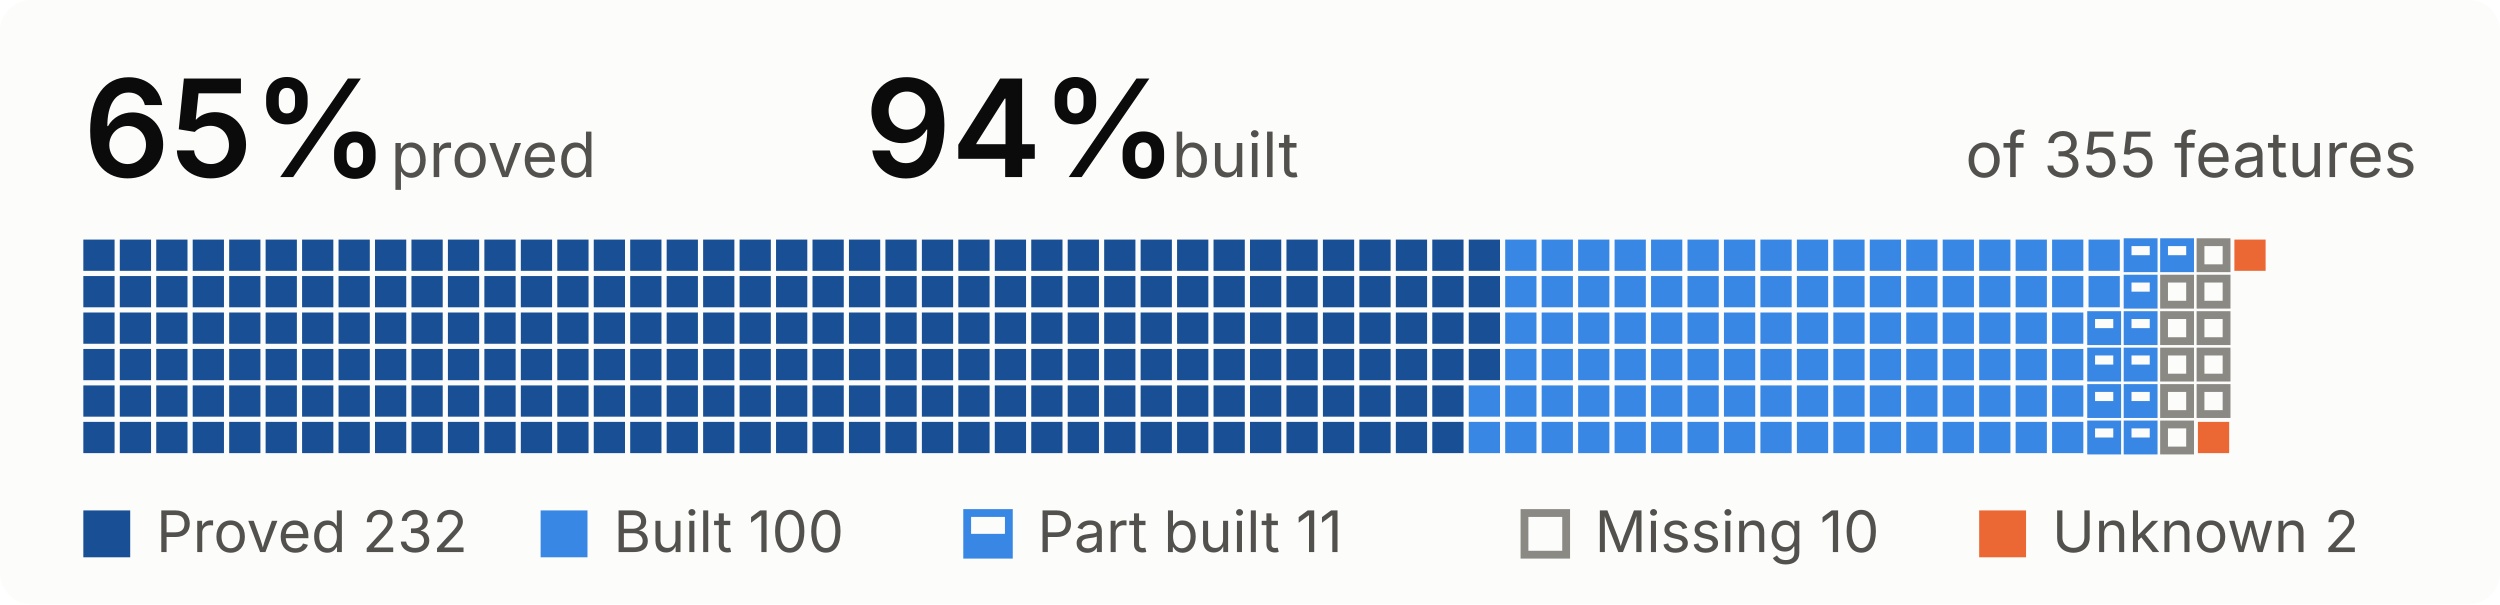
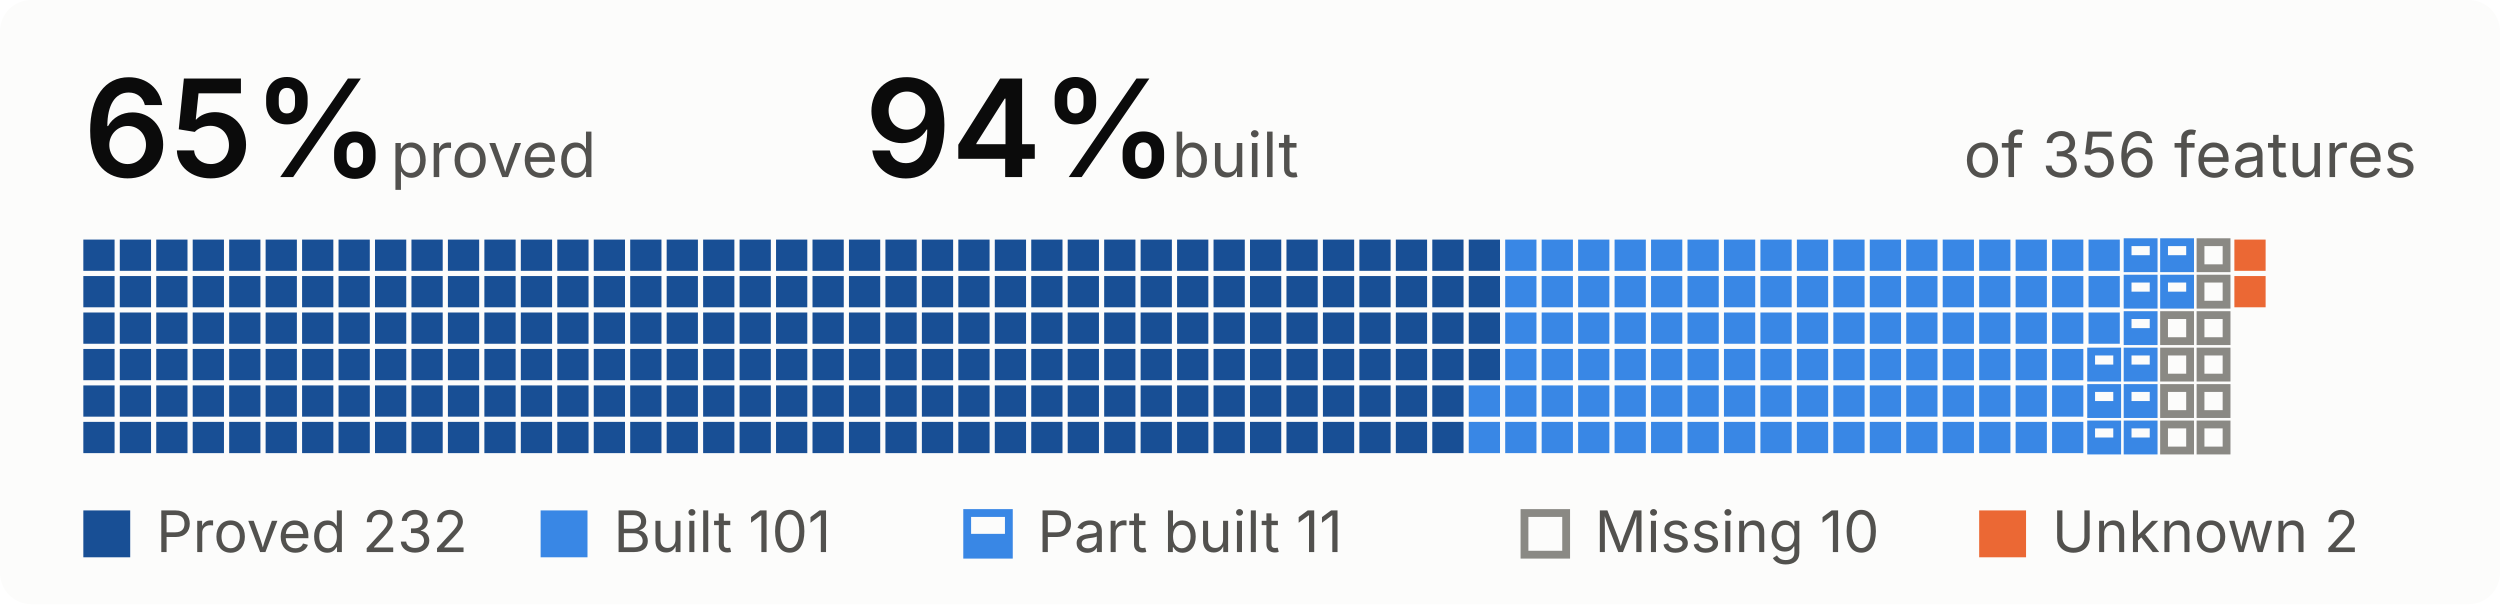
- <svg xmlns="http://www.w3.org/2000/svg" width="480" height="116" viewBox="0 0 480 116" role="img" aria-label="65 percent proved, 94 percent built, of 355 features">
+ <svg xmlns="http://www.w3.org/2000/svg" width="480" height="116" viewBox="0 0 480 116" role="img" aria-label="65 percent proved, 94 percent built, of 356 features">
  <style>
.bg{fill:#fcfcfb}.t{fill:#0b0b0b}.s{fill:#52514e}.rule{fill:#e1e0d9}
.proved{fill:#184f95}.built{fill:#3987e5}.unknown{fill:#eb6834}
.part-o{fill:none;stroke:#3987e5;stroke-width:1.5}.part-f{fill:#3987e5}
.missing{fill:none;stroke:#8a8984;stroke-width:1.5}
.pass{fill:#184f95}.fail{fill:#eb6834}.none{fill:none;stroke:#8a8984;stroke-width:1.5}
@media (prefers-color-scheme:dark){
.bg{fill:#1a1a19}.t{fill:#f0efec}.s{fill:#c3c2b7}.rule{fill:#383835}
.proved{fill:#86b6ef}.built{fill:#3987e5}.unknown{fill:#d95926}
.part-o{stroke:#3987e5}.part-f{fill:#3987e5}
.missing{stroke:#8d8c85}
.pass{fill:#86b6ef}.fail{fill:#d95926}.none{stroke:#8d8c85}
}
text{font-family:system-ui,-apple-system,"Segoe UI",sans-serif;font-size:12px}
.big{font-size:26px;font-weight:600}.b{font-weight:600}.xs{font-size:11px}
</style>
  <rect width="480" height="116" rx="6" class="bg" />
  <text x="16.0" y="34.0" class="t big">65%</text>
  <text x="75.0" y="34.0" class="s">proved</text>
  <text x="166.0" y="34.0" class="t big">94%</text>
  <text x="225.0" y="34.0" class="s">built</text>
-   <text x="464.0" y="34.0" class="s" text-anchor="end">of 355 features</text>
+   <text x="464.0" y="34.0" class="s" text-anchor="end">of 356 features</text>
  <rect x="16.0" y="46.0" width="6" height="6" class="proved" />
  <rect x="16.0" y="53.0" width="6" height="6" class="proved" />
  <rect x="16.0" y="60.0" width="6" height="6" class="proved" />
  <rect x="16.0" y="67.0" width="6" height="6" class="proved" />
  <rect x="16.0" y="74.0" width="6" height="6" class="proved" />
  <rect x="16.0" y="81.0" width="6" height="6" class="proved" />
  <rect x="23.0" y="46.0" width="6" height="6" class="proved" />
  <rect x="23.0" y="53.0" width="6" height="6" class="proved" />
  <rect x="23.0" y="60.0" width="6" height="6" class="proved" />
  <rect x="23.0" y="67.0" width="6" height="6" class="proved" />
  <rect x="23.0" y="74.0" width="6" height="6" class="proved" />
  <rect x="23.0" y="81.0" width="6" height="6" class="proved" />
  <rect x="30.0" y="46.0" width="6" height="6" class="proved" />
  <rect x="30.0" y="53.0" width="6" height="6" class="proved" />
  <rect x="30.0" y="60.0" width="6" height="6" class="proved" />
  <rect x="30.0" y="67.0" width="6" height="6" class="proved" />
  <rect x="30.0" y="74.0" width="6" height="6" class="proved" />
  <rect x="30.0" y="81.0" width="6" height="6" class="proved" />
  <rect x="37.0" y="46.0" width="6" height="6" class="proved" />
  <rect x="37.0" y="53.0" width="6" height="6" class="proved" />
  <rect x="37.0" y="60.0" width="6" height="6" class="proved" />
  <rect x="37.0" y="67.0" width="6" height="6" class="proved" />
  <rect x="37.0" y="74.0" width="6" height="6" class="proved" />
  <rect x="37.0" y="81.0" width="6" height="6" class="proved" />
  <rect x="44.0" y="46.0" width="6" height="6" class="proved" />
  <rect x="44.0" y="53.0" width="6" height="6" class="proved" />
  <rect x="44.0" y="60.0" width="6" height="6" class="proved" />
  <rect x="44.0" y="67.0" width="6" height="6" class="proved" />
  <rect x="44.0" y="74.0" width="6" height="6" class="proved" />
  <rect x="44.0" y="81.0" width="6" height="6" class="proved" />
  <rect x="51.0" y="46.0" width="6" height="6" class="proved" />
  <rect x="51.0" y="53.0" width="6" height="6" class="proved" />
  <rect x="51.0" y="60.0" width="6" height="6" class="proved" />
  <rect x="51.0" y="67.0" width="6" height="6" class="proved" />
  <rect x="51.0" y="74.0" width="6" height="6" class="proved" />
  <rect x="51.0" y="81.0" width="6" height="6" class="proved" />
  <rect x="58.0" y="46.0" width="6" height="6" class="proved" />
  <rect x="58.0" y="53.0" width="6" height="6" class="proved" />
  <rect x="58.0" y="60.0" width="6" height="6" class="proved" />
  <rect x="58.0" y="67.0" width="6" height="6" class="proved" />
  <rect x="58.0" y="74.0" width="6" height="6" class="proved" />
  <rect x="58.0" y="81.0" width="6" height="6" class="proved" />
  <rect x="65.0" y="46.0" width="6" height="6" class="proved" />
  <rect x="65.0" y="53.0" width="6" height="6" class="proved" />
  <rect x="65.0" y="60.0" width="6" height="6" class="proved" />
  <rect x="65.0" y="67.0" width="6" height="6" class="proved" />
  <rect x="65.0" y="74.0" width="6" height="6" class="proved" />
  <rect x="65.0" y="81.0" width="6" height="6" class="proved" />
  <rect x="72.0" y="46.0" width="6" height="6" class="proved" />
  <rect x="72.0" y="53.0" width="6" height="6" class="proved" />
  <rect x="72.0" y="60.0" width="6" height="6" class="proved" />
  <rect x="72.0" y="67.0" width="6" height="6" class="proved" />
  <rect x="72.0" y="74.0" width="6" height="6" class="proved" />
  <rect x="72.0" y="81.0" width="6" height="6" class="proved" />
  <rect x="79.0" y="46.0" width="6" height="6" class="proved" />
  <rect x="79.0" y="53.0" width="6" height="6" class="proved" />
  <rect x="79.0" y="60.0" width="6" height="6" class="proved" />
  <rect x="79.0" y="67.0" width="6" height="6" class="proved" />
  <rect x="79.0" y="74.0" width="6" height="6" class="proved" />
  <rect x="79.0" y="81.0" width="6" height="6" class="proved" />
  <rect x="86.0" y="46.0" width="6" height="6" class="proved" />
  <rect x="86.0" y="53.0" width="6" height="6" class="proved" />
  <rect x="86.0" y="60.0" width="6" height="6" class="proved" />
  <rect x="86.0" y="67.0" width="6" height="6" class="proved" />
  <rect x="86.0" y="74.0" width="6" height="6" class="proved" />
  <rect x="86.0" y="81.0" width="6" height="6" class="proved" />
  <rect x="93.0" y="46.0" width="6" height="6" class="proved" />
  <rect x="93.0" y="53.0" width="6" height="6" class="proved" />
  <rect x="93.0" y="60.0" width="6" height="6" class="proved" />
  <rect x="93.0" y="67.0" width="6" height="6" class="proved" />
  <rect x="93.0" y="74.0" width="6" height="6" class="proved" />
  <rect x="93.0" y="81.0" width="6" height="6" class="proved" />
  <rect x="100.0" y="46.0" width="6" height="6" class="proved" />
  <rect x="100.0" y="53.0" width="6" height="6" class="proved" />
  <rect x="100.0" y="60.0" width="6" height="6" class="proved" />
  <rect x="100.0" y="67.0" width="6" height="6" class="proved" />
  <rect x="100.0" y="74.0" width="6" height="6" class="proved" />
  <rect x="100.0" y="81.0" width="6" height="6" class="proved" />
  <rect x="107.0" y="46.0" width="6" height="6" class="proved" />
  <rect x="107.0" y="53.0" width="6" height="6" class="proved" />
  <rect x="107.0" y="60.0" width="6" height="6" class="proved" />
  <rect x="107.0" y="67.0" width="6" height="6" class="proved" />
  <rect x="107.0" y="74.0" width="6" height="6" class="proved" />
  <rect x="107.0" y="81.0" width="6" height="6" class="proved" />
  <rect x="114.0" y="46.0" width="6" height="6" class="proved" />
  <rect x="114.0" y="53.0" width="6" height="6" class="proved" />
  <rect x="114.0" y="60.0" width="6" height="6" class="proved" />
  <rect x="114.0" y="67.0" width="6" height="6" class="proved" />
  <rect x="114.0" y="74.0" width="6" height="6" class="proved" />
  <rect x="114.0" y="81.0" width="6" height="6" class="proved" />
  <rect x="121.0" y="46.0" width="6" height="6" class="proved" />
  <rect x="121.0" y="53.0" width="6" height="6" class="proved" />
  <rect x="121.0" y="60.0" width="6" height="6" class="proved" />
  <rect x="121.0" y="67.0" width="6" height="6" class="proved" />
  <rect x="121.0" y="74.0" width="6" height="6" class="proved" />
  <rect x="121.0" y="81.0" width="6" height="6" class="proved" />
  <rect x="128.0" y="46.0" width="6" height="6" class="proved" />
  <rect x="128.0" y="53.0" width="6" height="6" class="proved" />
  <rect x="128.0" y="60.0" width="6" height="6" class="proved" />
  <rect x="128.0" y="67.0" width="6" height="6" class="proved" />
  <rect x="128.0" y="74.0" width="6" height="6" class="proved" />
  <rect x="128.0" y="81.0" width="6" height="6" class="proved" />
  <rect x="135.0" y="46.0" width="6" height="6" class="proved" />
  <rect x="135.0" y="53.0" width="6" height="6" class="proved" />
  <rect x="135.0" y="60.0" width="6" height="6" class="proved" />
  <rect x="135.0" y="67.0" width="6" height="6" class="proved" />
  <rect x="135.0" y="74.0" width="6" height="6" class="proved" />
  <rect x="135.0" y="81.0" width="6" height="6" class="proved" />
  <rect x="142.0" y="46.0" width="6" height="6" class="proved" />
  <rect x="142.0" y="53.0" width="6" height="6" class="proved" />
  <rect x="142.0" y="60.0" width="6" height="6" class="proved" />
  <rect x="142.0" y="67.0" width="6" height="6" class="proved" />
  <rect x="142.0" y="74.0" width="6" height="6" class="proved" />
  <rect x="142.0" y="81.0" width="6" height="6" class="proved" />
  <rect x="149.0" y="46.0" width="6" height="6" class="proved" />
  <rect x="149.0" y="53.0" width="6" height="6" class="proved" />
  <rect x="149.0" y="60.0" width="6" height="6" class="proved" />
  <rect x="149.0" y="67.0" width="6" height="6" class="proved" />
  <rect x="149.0" y="74.0" width="6" height="6" class="proved" />
  <rect x="149.0" y="81.0" width="6" height="6" class="proved" />
  <rect x="156.0" y="46.0" width="6" height="6" class="proved" />
  <rect x="156.0" y="53.0" width="6" height="6" class="proved" />
  <rect x="156.0" y="60.0" width="6" height="6" class="proved" />
  <rect x="156.0" y="67.0" width="6" height="6" class="proved" />
  <rect x="156.0" y="74.0" width="6" height="6" class="proved" />
  <rect x="156.0" y="81.0" width="6" height="6" class="proved" />
  <rect x="163.0" y="46.0" width="6" height="6" class="proved" />
  <rect x="163.0" y="53.0" width="6" height="6" class="proved" />
  <rect x="163.0" y="60.0" width="6" height="6" class="proved" />
  <rect x="163.0" y="67.0" width="6" height="6" class="proved" />
  <rect x="163.0" y="74.0" width="6" height="6" class="proved" />
  <rect x="163.0" y="81.0" width="6" height="6" class="proved" />
  <rect x="170.0" y="46.0" width="6" height="6" class="proved" />
  <rect x="170.0" y="53.0" width="6" height="6" class="proved" />
  <rect x="170.0" y="60.0" width="6" height="6" class="proved" />
  <rect x="170.0" y="67.0" width="6" height="6" class="proved" />
  <rect x="170.0" y="74.0" width="6" height="6" class="proved" />
  <rect x="170.0" y="81.0" width="6" height="6" class="proved" />
  <rect x="177.0" y="46.0" width="6" height="6" class="proved" />
  <rect x="177.0" y="53.0" width="6" height="6" class="proved" />
  <rect x="177.0" y="60.0" width="6" height="6" class="proved" />
  <rect x="177.0" y="67.0" width="6" height="6" class="proved" />
  <rect x="177.0" y="74.0" width="6" height="6" class="proved" />
  <rect x="177.0" y="81.0" width="6" height="6" class="proved" />
  <rect x="184.0" y="46.0" width="6" height="6" class="proved" />
  <rect x="184.0" y="53.0" width="6" height="6" class="proved" />
  <rect x="184.0" y="60.0" width="6" height="6" class="proved" />
  <rect x="184.0" y="67.0" width="6" height="6" class="proved" />
  <rect x="184.0" y="74.0" width="6" height="6" class="proved" />
  <rect x="184.0" y="81.0" width="6" height="6" class="proved" />
  <rect x="191.0" y="46.0" width="6" height="6" class="proved" />
  <rect x="191.0" y="53.0" width="6" height="6" class="proved" />
  <rect x="191.0" y="60.0" width="6" height="6" class="proved" />
  <rect x="191.0" y="67.0" width="6" height="6" class="proved" />
  <rect x="191.0" y="74.0" width="6" height="6" class="proved" />
  <rect x="191.0" y="81.0" width="6" height="6" class="proved" />
  <rect x="198.0" y="46.0" width="6" height="6" class="proved" />
  <rect x="198.0" y="53.0" width="6" height="6" class="proved" />
  <rect x="198.0" y="60.0" width="6" height="6" class="proved" />
  <rect x="198.0" y="67.0" width="6" height="6" class="proved" />
  <rect x="198.0" y="74.0" width="6" height="6" class="proved" />
  <rect x="198.0" y="81.0" width="6" height="6" class="proved" />
  <rect x="205.0" y="46.0" width="6" height="6" class="proved" />
  <rect x="205.0" y="53.0" width="6" height="6" class="proved" />
  <rect x="205.0" y="60.0" width="6" height="6" class="proved" />
  <rect x="205.0" y="67.0" width="6" height="6" class="proved" />
  <rect x="205.0" y="74.0" width="6" height="6" class="proved" />
  <rect x="205.0" y="81.0" width="6" height="6" class="proved" />
  <rect x="212.0" y="46.0" width="6" height="6" class="proved" />
  <rect x="212.0" y="53.0" width="6" height="6" class="proved" />
  <rect x="212.0" y="60.0" width="6" height="6" class="proved" />
  <rect x="212.0" y="67.0" width="6" height="6" class="proved" />
  <rect x="212.0" y="74.0" width="6" height="6" class="proved" />
  <rect x="212.0" y="81.0" width="6" height="6" class="proved" />
  <rect x="219.0" y="46.0" width="6" height="6" class="proved" />
  <rect x="219.0" y="53.0" width="6" height="6" class="proved" />
  <rect x="219.0" y="60.0" width="6" height="6" class="proved" />
  <rect x="219.0" y="67.0" width="6" height="6" class="proved" />
  <rect x="219.0" y="74.0" width="6" height="6" class="proved" />
  <rect x="219.0" y="81.0" width="6" height="6" class="proved" />
  <rect x="226.0" y="46.0" width="6" height="6" class="proved" />
  <rect x="226.0" y="53.0" width="6" height="6" class="proved" />
  <rect x="226.0" y="60.0" width="6" height="6" class="proved" />
  <rect x="226.0" y="67.0" width="6" height="6" class="proved" />
  <rect x="226.0" y="74.0" width="6" height="6" class="proved" />
  <rect x="226.0" y="81.0" width="6" height="6" class="proved" />
  <rect x="233.0" y="46.0" width="6" height="6" class="proved" />
  <rect x="233.0" y="53.0" width="6" height="6" class="proved" />
  <rect x="233.0" y="60.0" width="6" height="6" class="proved" />
  <rect x="233.0" y="67.0" width="6" height="6" class="proved" />
  <rect x="233.0" y="74.0" width="6" height="6" class="proved" />
  <rect x="233.0" y="81.0" width="6" height="6" class="proved" />
  <rect x="240.0" y="46.0" width="6" height="6" class="proved" />
  <rect x="240.0" y="53.0" width="6" height="6" class="proved" />
  <rect x="240.0" y="60.0" width="6" height="6" class="proved" />
  <rect x="240.0" y="67.0" width="6" height="6" class="proved" />
  <rect x="240.0" y="74.0" width="6" height="6" class="proved" />
  <rect x="240.0" y="81.0" width="6" height="6" class="proved" />
  <rect x="247.0" y="46.0" width="6" height="6" class="proved" />
  <rect x="247.0" y="53.0" width="6" height="6" class="proved" />
  <rect x="247.0" y="60.0" width="6" height="6" class="proved" />
  <rect x="247.0" y="67.0" width="6" height="6" class="proved" />
  <rect x="247.0" y="74.0" width="6" height="6" class="proved" />
  <rect x="247.0" y="81.0" width="6" height="6" class="proved" />
  <rect x="254.0" y="46.0" width="6" height="6" class="proved" />
  <rect x="254.0" y="53.0" width="6" height="6" class="proved" />
  <rect x="254.0" y="60.0" width="6" height="6" class="proved" />
  <rect x="254.0" y="67.0" width="6" height="6" class="proved" />
  <rect x="254.0" y="74.0" width="6" height="6" class="proved" />
  <rect x="254.0" y="81.0" width="6" height="6" class="proved" />
  <rect x="261.0" y="46.0" width="6" height="6" class="proved" />
  <rect x="261.0" y="53.0" width="6" height="6" class="proved" />
  <rect x="261.0" y="60.0" width="6" height="6" class="proved" />
  <rect x="261.0" y="67.0" width="6" height="6" class="proved" />
  <rect x="261.0" y="74.0" width="6" height="6" class="proved" />
  <rect x="261.0" y="81.0" width="6" height="6" class="proved" />
  <rect x="268.0" y="46.0" width="6" height="6" class="proved" />
  <rect x="268.0" y="53.0" width="6" height="6" class="proved" />
  <rect x="268.0" y="60.0" width="6" height="6" class="proved" />
  <rect x="268.0" y="67.0" width="6" height="6" class="proved" />
  <rect x="268.0" y="74.0" width="6" height="6" class="proved" />
  <rect x="268.0" y="81.0" width="6" height="6" class="proved" />
  <rect x="275.0" y="46.0" width="6" height="6" class="proved" />
  <rect x="275.0" y="53.0" width="6" height="6" class="proved" />
  <rect x="275.0" y="60.0" width="6" height="6" class="proved" />
  <rect x="275.0" y="67.0" width="6" height="6" class="proved" />
  <rect x="275.0" y="74.0" width="6" height="6" class="proved" />
  <rect x="275.0" y="81.0" width="6" height="6" class="proved" />
  <rect x="282.0" y="46.0" width="6" height="6" class="proved" />
  <rect x="282.0" y="53.0" width="6" height="6" class="proved" />
  <rect x="282.0" y="60.0" width="6" height="6" class="proved" />
  <rect x="282.0" y="67.0" width="6" height="6" class="proved" />
  <rect x="282.0" y="74.0" width="6" height="6" class="built" />
  <rect x="282.0" y="81.0" width="6" height="6" class="built" />
  <rect x="289.0" y="46.0" width="6" height="6" class="built" />
  <rect x="289.0" y="53.0" width="6" height="6" class="built" />
  <rect x="289.0" y="60.0" width="6" height="6" class="built" />
  <rect x="289.0" y="67.0" width="6" height="6" class="built" />
  <rect x="289.0" y="74.0" width="6" height="6" class="built" />
  <rect x="289.0" y="81.0" width="6" height="6" class="built" />
  <rect x="296.0" y="46.0" width="6" height="6" class="built" />
  <rect x="296.0" y="53.0" width="6" height="6" class="built" />
  <rect x="296.0" y="60.0" width="6" height="6" class="built" />
  <rect x="296.0" y="67.0" width="6" height="6" class="built" />
  <rect x="296.0" y="74.0" width="6" height="6" class="built" />
  <rect x="296.0" y="81.0" width="6" height="6" class="built" />
  <rect x="303.0" y="46.0" width="6" height="6" class="built" />
  <rect x="303.0" y="53.0" width="6" height="6" class="built" />
  <rect x="303.0" y="60.0" width="6" height="6" class="built" />
  <rect x="303.0" y="67.0" width="6" height="6" class="built" />
  <rect x="303.0" y="74.0" width="6" height="6" class="built" />
  <rect x="303.0" y="81.0" width="6" height="6" class="built" />
  <rect x="310.0" y="46.0" width="6" height="6" class="built" />
  <rect x="310.0" y="53.0" width="6" height="6" class="built" />
  <rect x="310.0" y="60.0" width="6" height="6" class="built" />
  <rect x="310.0" y="67.0" width="6" height="6" class="built" />
  <rect x="310.0" y="74.0" width="6" height="6" class="built" />
  <rect x="310.0" y="81.0" width="6" height="6" class="built" />
  <rect x="317.0" y="46.0" width="6" height="6" class="built" />
  <rect x="317.0" y="53.0" width="6" height="6" class="built" />
  <rect x="317.0" y="60.0" width="6" height="6" class="built" />
  <rect x="317.0" y="67.0" width="6" height="6" class="built" />
  <rect x="317.0" y="74.0" width="6" height="6" class="built" />
  <rect x="317.0" y="81.0" width="6" height="6" class="built" />
  <rect x="324.0" y="46.0" width="6" height="6" class="built" />
  <rect x="324.0" y="53.0" width="6" height="6" class="built" />
  <rect x="324.0" y="60.0" width="6" height="6" class="built" />
  <rect x="324.0" y="67.0" width="6" height="6" class="built" />
  <rect x="324.0" y="74.0" width="6" height="6" class="built" />
  <rect x="324.0" y="81.0" width="6" height="6" class="built" />
  <rect x="331.0" y="46.0" width="6" height="6" class="built" />
  <rect x="331.0" y="53.0" width="6" height="6" class="built" />
  <rect x="331.0" y="60.0" width="6" height="6" class="built" />
  <rect x="331.0" y="67.0" width="6" height="6" class="built" />
  <rect x="331.0" y="74.0" width="6" height="6" class="built" />
  <rect x="331.0" y="81.0" width="6" height="6" class="built" />
  <rect x="338.0" y="46.0" width="6" height="6" class="built" />
  <rect x="338.0" y="53.0" width="6" height="6" class="built" />
  <rect x="338.0" y="60.0" width="6" height="6" class="built" />
  <rect x="338.0" y="67.0" width="6" height="6" class="built" />
  <rect x="338.0" y="74.0" width="6" height="6" class="built" />
  <rect x="338.0" y="81.0" width="6" height="6" class="built" />
  <rect x="345.0" y="46.0" width="6" height="6" class="built" />
  <rect x="345.0" y="53.0" width="6" height="6" class="built" />
  <rect x="345.0" y="60.0" width="6" height="6" class="built" />
  <rect x="345.0" y="67.0" width="6" height="6" class="built" />
  <rect x="345.0" y="74.0" width="6" height="6" class="built" />
  <rect x="345.0" y="81.0" width="6" height="6" class="built" />
  <rect x="352.0" y="46.0" width="6" height="6" class="built" />
  <rect x="352.0" y="53.0" width="6" height="6" class="built" />
  <rect x="352.0" y="60.0" width="6" height="6" class="built" />
  <rect x="352.0" y="67.0" width="6" height="6" class="built" />
  <rect x="352.0" y="74.0" width="6" height="6" class="built" />
  <rect x="352.0" y="81.0" width="6" height="6" class="built" />
  <rect x="359.0" y="46.0" width="6" height="6" class="built" />
  <rect x="359.0" y="53.0" width="6" height="6" class="built" />
  <rect x="359.0" y="60.0" width="6" height="6" class="built" />
  <rect x="359.0" y="67.0" width="6" height="6" class="built" />
  <rect x="359.0" y="74.0" width="6" height="6" class="built" />
  <rect x="359.0" y="81.0" width="6" height="6" class="built" />
  <rect x="366.0" y="46.0" width="6" height="6" class="built" />
  <rect x="366.0" y="53.0" width="6" height="6" class="built" />
  <rect x="366.0" y="60.0" width="6" height="6" class="built" />
  <rect x="366.0" y="67.0" width="6" height="6" class="built" />
  <rect x="366.0" y="74.0" width="6" height="6" class="built" />
  <rect x="366.0" y="81.0" width="6" height="6" class="built" />
  <rect x="373.0" y="46.0" width="6" height="6" class="built" />
  <rect x="373.0" y="53.0" width="6" height="6" class="built" />
  <rect x="373.0" y="60.0" width="6" height="6" class="built" />
  <rect x="373.0" y="67.0" width="6" height="6" class="built" />
  <rect x="373.0" y="74.0" width="6" height="6" class="built" />
  <rect x="373.0" y="81.0" width="6" height="6" class="built" />
  <rect x="380.0" y="46.0" width="6" height="6" class="built" />
  <rect x="380.0" y="53.0" width="6" height="6" class="built" />
  <rect x="380.0" y="60.0" width="6" height="6" class="built" />
  <rect x="380.0" y="67.0" width="6" height="6" class="built" />
  <rect x="380.0" y="74.0" width="6" height="6" class="built" />
  <rect x="380.0" y="81.0" width="6" height="6" class="built" />
  <rect x="387.0" y="46.0" width="6" height="6" class="built" />
  <rect x="387.0" y="53.0" width="6" height="6" class="built" />
  <rect x="387.0" y="60.0" width="6" height="6" class="built" />
  <rect x="387.0" y="67.0" width="6" height="6" class="built" />
  <rect x="387.0" y="74.0" width="6" height="6" class="built" />
  <rect x="387.0" y="81.0" width="6" height="6" class="built" />
  <rect x="394.0" y="46.0" width="6" height="6" class="built" />
  <rect x="394.0" y="53.0" width="6" height="6" class="built" />
  <rect x="394.0" y="60.0" width="6" height="6" class="built" />
  <rect x="394.0" y="67.0" width="6" height="6" class="built" />
  <rect x="394.0" y="74.0" width="6" height="6" class="built" />
  <rect x="394.0" y="81.0" width="6" height="6" class="built" />
  <rect x="401.0" y="46.0" width="6" height="6" class="built" />
  <rect x="401.0" y="53.0" width="6" height="6" class="built" />
-   <rect x="401.5" y="60.5" width="5" height="5" fill="none" class="part-o" />
-   <rect x="401.0" y="63.0" width="6" height="3.0" class="part-f" />
+   <rect x="401.0" y="60.0" width="6" height="6" class="built" />
  <rect x="401.5" y="67.5" width="5" height="5" fill="none" class="part-o" />
  <rect x="401.0" y="70.0" width="6" height="3.0" class="part-f" />
  <rect x="401.5" y="74.5" width="5" height="5" fill="none" class="part-o" />
  <rect x="401.0" y="77.0" width="6" height="3.0" class="part-f" />
  <rect x="401.5" y="81.5" width="5" height="5" fill="none" class="part-o" />
  <rect x="401.0" y="84.0" width="6" height="3.0" class="part-f" />
  <rect x="408.5" y="46.5" width="5" height="5" fill="none" class="part-o" />
  <rect x="408.0" y="49.0" width="6" height="3.0" class="part-f" />
  <rect x="408.5" y="53.5" width="5" height="5" fill="none" class="part-o" />
  <rect x="408.0" y="56.0" width="6" height="3.0" class="part-f" />
  <rect x="408.5" y="60.5" width="5" height="5" fill="none" class="part-o" />
  <rect x="408.0" y="63.0" width="6" height="3.0" class="part-f" />
  <rect x="408.5" y="67.5" width="5" height="5" fill="none" class="part-o" />
  <rect x="408.0" y="70.0" width="6" height="3.0" class="part-f" />
  <rect x="408.5" y="74.5" width="5" height="5" fill="none" class="part-o" />
  <rect x="408.0" y="77.0" width="6" height="3.0" class="part-f" />
  <rect x="408.5" y="81.5" width="5" height="5" fill="none" class="part-o" />
  <rect x="408.0" y="84.0" width="6" height="3.0" class="part-f" />
  <rect x="415.5" y="46.5" width="5" height="5" fill="none" class="part-o" />
  <rect x="415.0" y="49.0" width="6" height="3.0" class="part-f" />
-   <rect x="415.5" y="53.5" width="5" height="5" fill="none" class="missing" />
+   <rect x="415.5" y="53.5" width="5" height="5" fill="none" class="part-o" />
+   <rect x="415.0" y="56.0" width="6" height="3.0" class="part-f" />
  <rect x="415.5" y="60.5" width="5" height="5" fill="none" class="missing" />
  <rect x="415.5" y="67.5" width="5" height="5" fill="none" class="missing" />
  <rect x="415.5" y="74.5" width="5" height="5" fill="none" class="missing" />
  <rect x="415.5" y="81.5" width="5" height="5" fill="none" class="missing" />
  <rect x="422.5" y="46.5" width="5" height="5" fill="none" class="missing" />
  <rect x="422.5" y="53.5" width="5" height="5" fill="none" class="missing" />
  <rect x="422.5" y="60.5" width="5" height="5" fill="none" class="missing" />
  <rect x="422.5" y="67.5" width="5" height="5" fill="none" class="missing" />
  <rect x="422.5" y="74.5" width="5" height="5" fill="none" class="missing" />
-   <rect x="422.0" y="81.0" width="6" height="6" class="unknown" />
+   <rect x="422.5" y="81.5" width="5" height="5" fill="none" class="missing" />
  <rect x="429.0" y="46.0" width="6" height="6" class="unknown" />
+   <rect x="429.0" y="53.0" width="6" height="6" class="unknown" />
  <rect x="16.0" y="98.0" width="9" height="9" class="proved" />
  <text x="30.0" y="106.0" class="s xs">Proved 232</text>
  <rect x="103.8" y="98.0" width="9" height="9" class="built" />
-   <text x="117.8" y="106.0" class="s xs">Built 100</text>
+   <text x="117.8" y="106.0" class="s xs">Built 101</text>
  <rect x="185.7" y="98.5" width="8" height="8" fill="none" class="part-o" />
  <rect x="185.2" y="102.5" width="9" height="4.5" class="part-f" />
  <text x="199.2" y="106.0" class="s xs">Part built 11</text>
  <rect x="292.7" y="98.5" width="8" height="8" fill="none" class="missing" />
  <text x="306.2" y="106.0" class="s xs">Missing 10</text>
  <rect x="380.0" y="98.0" width="9" height="9" class="unknown" />
  <text x="394.0" y="106.0" class="s xs">Unknown 2</text>
</svg>
